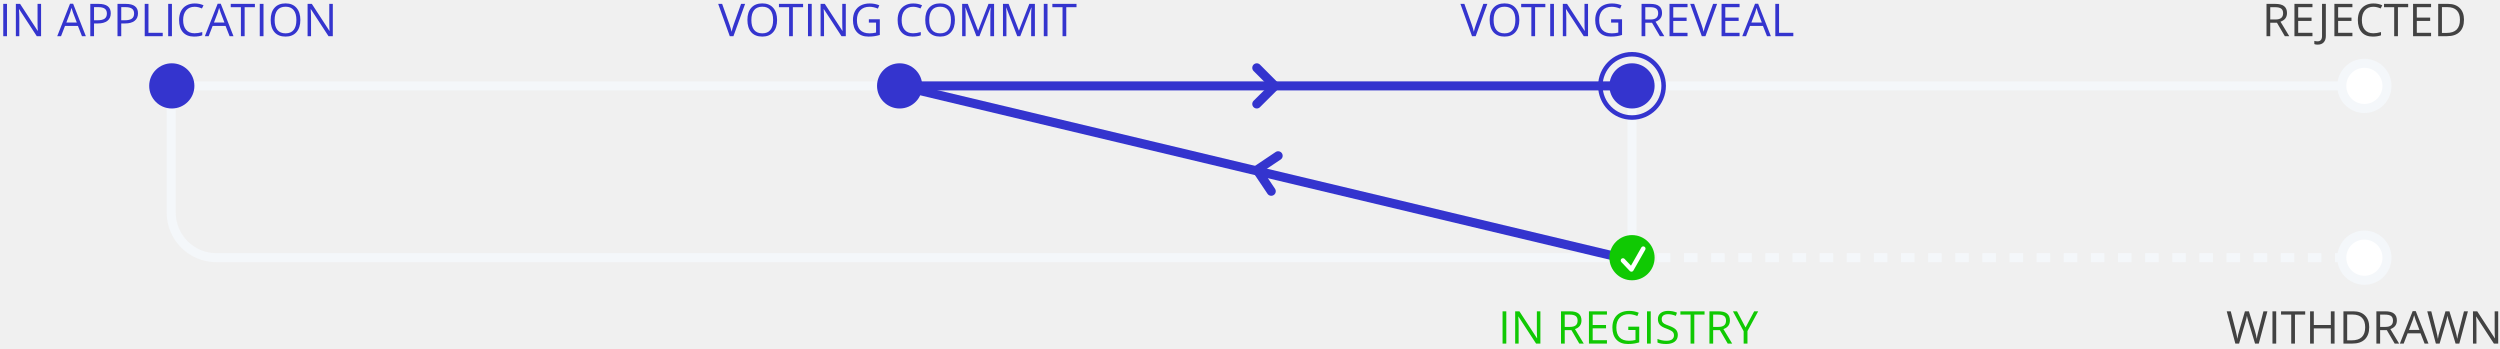
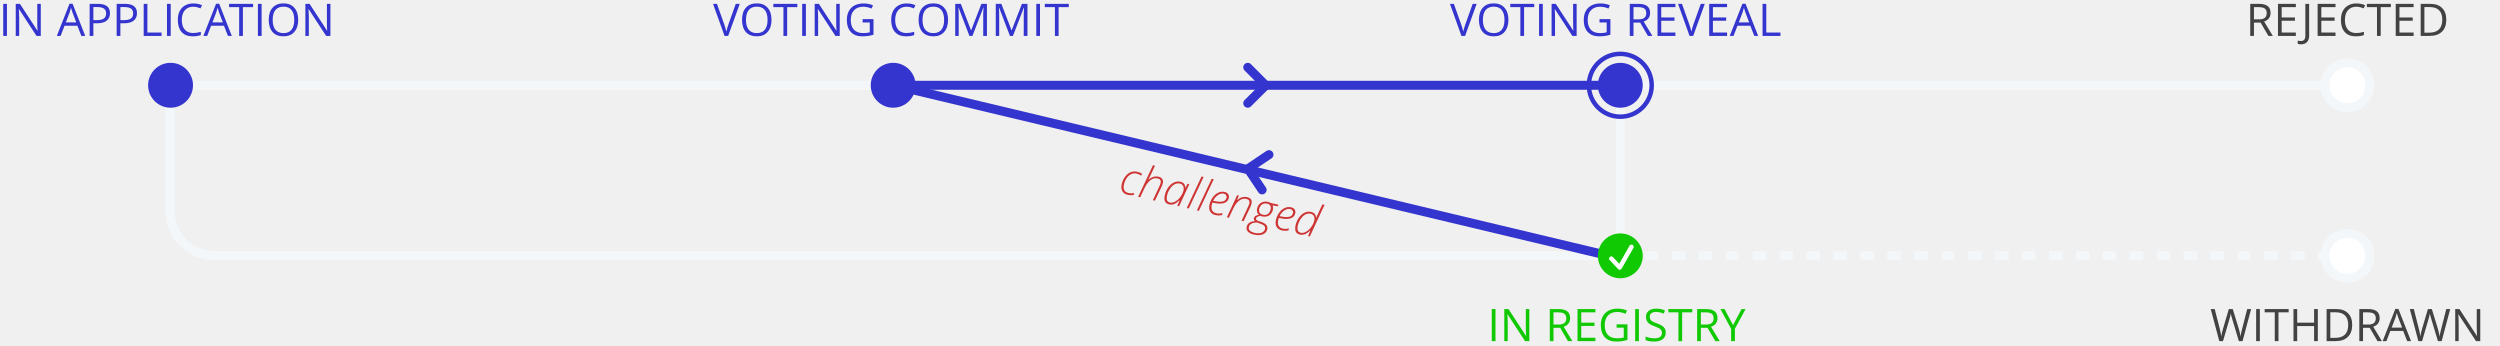
- <svg xmlns="http://www.w3.org/2000/svg" width="553px" height="77px" viewBox="0 0 553 77" version="1.1">
+ <svg xmlns="http://www.w3.org/2000/svg" width="557px" height="77px" viewBox="0 0 557 77" version="1.1">
  <defs />
  <g id="map_registry_challenge_id_reveal" stroke="none" stroke-width="1" fill="none" fill-rule="evenodd">
    <path d="M198.499,19 L361.501,19" id="Line-2" stroke="#3434CE" stroke-width="2" stroke-linecap="square" />
    <polyline id="Path-3-Copy" stroke="#3434CE" stroke-width="2" stroke-linecap="round" stroke-linejoin="round" transform="translate(280, 19) rotate(-270) translate(-280, -19) " points="276 21 280.019 17 284 21" />
    <path d="M37.869,19.079 L37.869,47 C37.869,52.523 42.346,57 47.869,57 L361,57" id="Path-2" stroke="#F4F7FA" stroke-width="2" />
    <path d="M38,19 L199.501,19" id="Line-2" stroke="#F4F7FA" stroke-width="2" stroke-linecap="square" />
    <path d="M360.499,19 L522.5,19" id="Line-2" stroke="#F4F7FA" stroke-width="2" stroke-linecap="square" />
    <path d="M199.123,19 L360.812,57.548" id="Line-2" stroke="#3434CE" stroke-width="2" stroke-linecap="square" />
+     <text id="challenged" transform="translate(271.9852, 43.99446) rotate(13) translate(-271.9852, -43.99446) " font-family="Open Sans, sans-serif" font-size="10" font-style="italic" font-weight="300" fill="#CE3434">
+       <tspan x="249.317" y="47.994">challenged</tspan>
+     </text>
    <path d="M361,19 L361,58" id="Line-2" stroke="#F4F7FA" stroke-width="2" stroke-linecap="square" />
    <path d="M361.499,57 L522.504,57" id="Line-2" stroke="#F4F7FA" stroke-width="2" stroke-linecap="square" stroke-dasharray="1,5" />
    <circle id="Oval" fill="#3434CE" cx="38" cy="19" r="5" />
    <circle id="Oval-Copy" fill="#3434CE" cx="199" cy="19" r="5" />
    <circle id="Oval-Copy-2" fill="#3434CE" cx="361" cy="19" r="5" />
    <circle id="Oval-Copy-2" fill="#10C903" cx="361" cy="57" r="5" />
    <circle id="Oval-Copy-3" stroke="#F4F7FA" stroke-width="2" fill="#FFFFFF" cx="523" cy="19" r="5" />
    <circle id="Oval-Copy-3" stroke="#F4F7FA" stroke-width="2" fill="#FFFFFF" cx="523" cy="57" r="5" />
    <text id="IN-APPLICATION" font-family="Open Sans, sans-serif" font-size="10" font-weight="500" fill="#3434CE">
      <tspan x="-0.267" y="8">IN APPLICATION</tspan>
    </text>
    <text id="VOTING-COMMIT" font-family="Open Sans, sans-serif" font-size="10" font-weight="500" fill="#3434CE">
      <tspan x="158.863" y="8">VOTING COMMIT</tspan>
    </text>
    <text id="VOTING-REVEAL" font-family="Open Sans, sans-serif" font-size="10" font-weight="500" fill="#3434CE">
      <tspan x="323.048" y="8">VOTING REVEAL</tspan>
    </text>
    <text id="IN-REGISTRY" font-family="Open Sans, sans-serif" font-size="10" font-weight="500" fill="#10C903">
      <tspan x="331.383" y="76">IN REGISTRY</tspan>
    </text>
    <text id="WITHDRAWN" font-family="Open Sans, sans-serif" font-size="10" font-weight="normal" fill="#424242">
      <tspan x="492.424" y="76">WITHDRAWN</tspan>
    </text>
    <text id="REJECTED" font-family="Open Sans, sans-serif" font-size="10" font-weight="normal" fill="#424242">
      <tspan x="500.366" y="8">REJECTED</tspan>
    </text>
    <polyline id="Path-3-Copy" stroke="#3434CE" stroke-width="2" stroke-linecap="round" stroke-linejoin="round" transform="translate(280, 38) rotate(-79) translate(-280, -38) " points="276 40 280.019 36 284 40" />
    <polyline id="Path-5" stroke="#FFFFFF" stroke-linecap="round" stroke-linejoin="round" points="359 57.619 360.873 59.599 363.491 55" />
    <circle id="Oval-Copy-2" stroke="#3434CE" cx="361" cy="19" r="7" />
  </g>
</svg>
